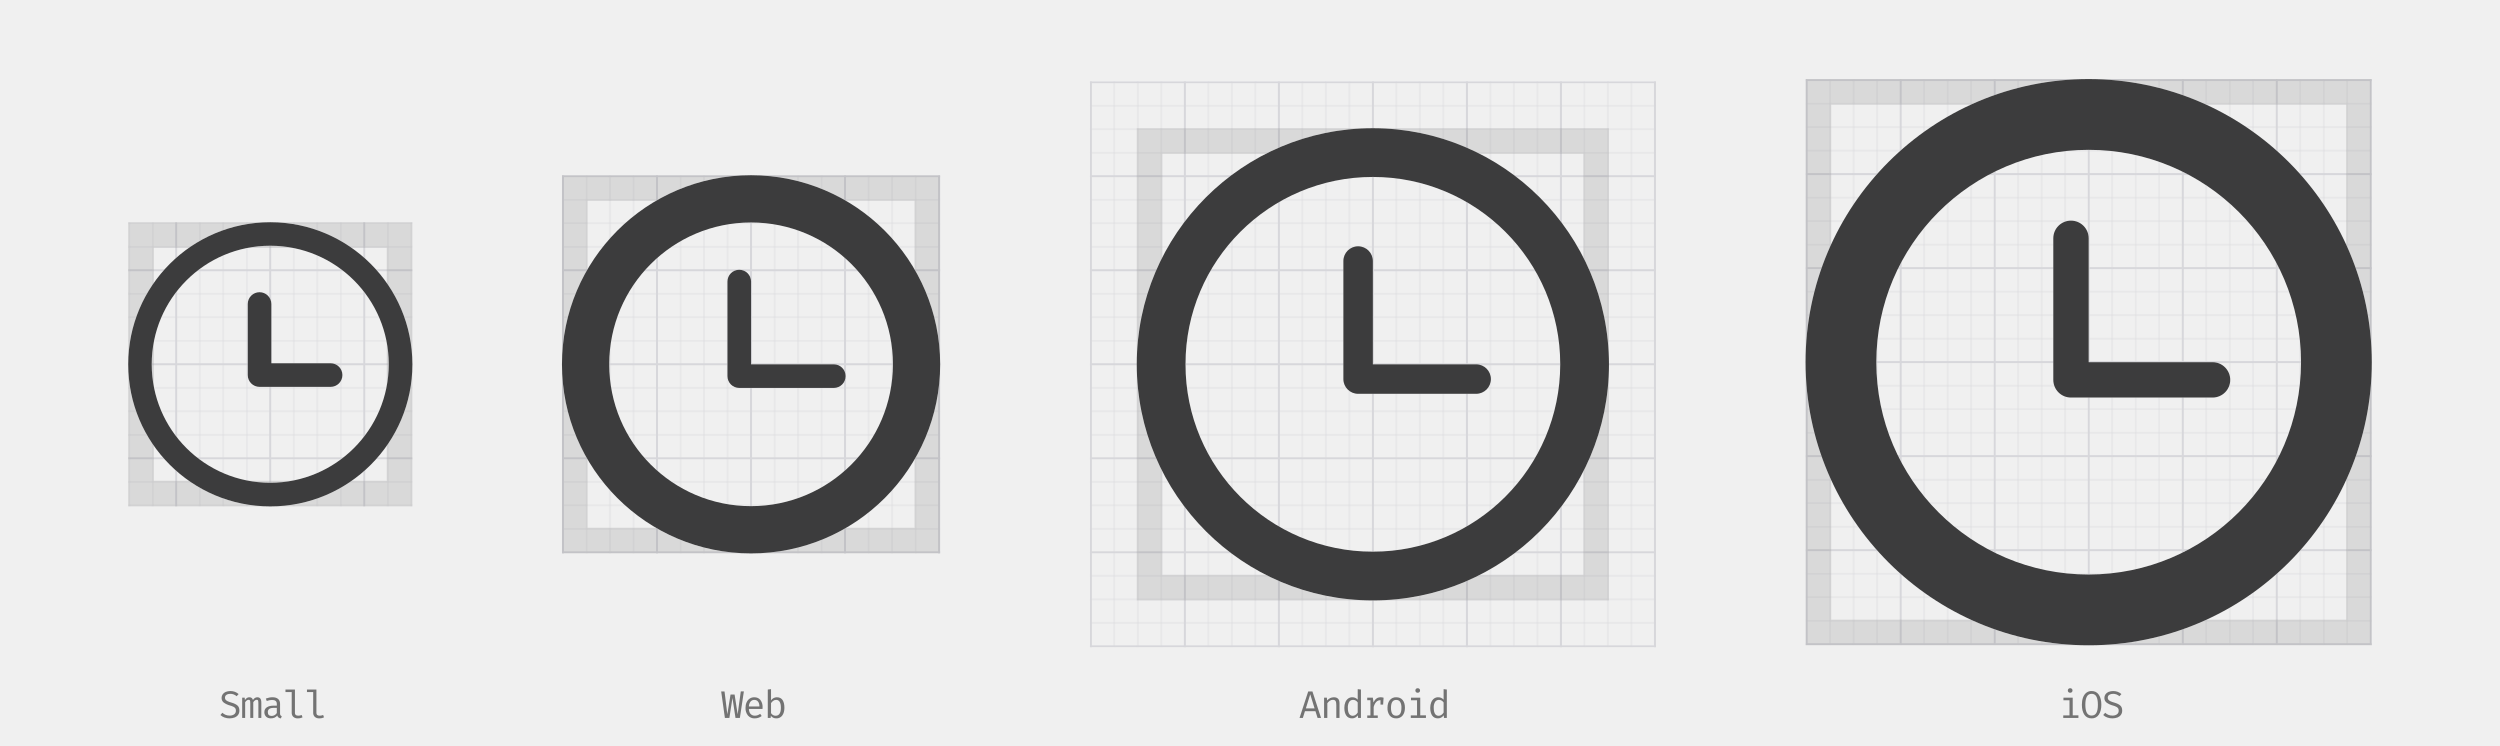
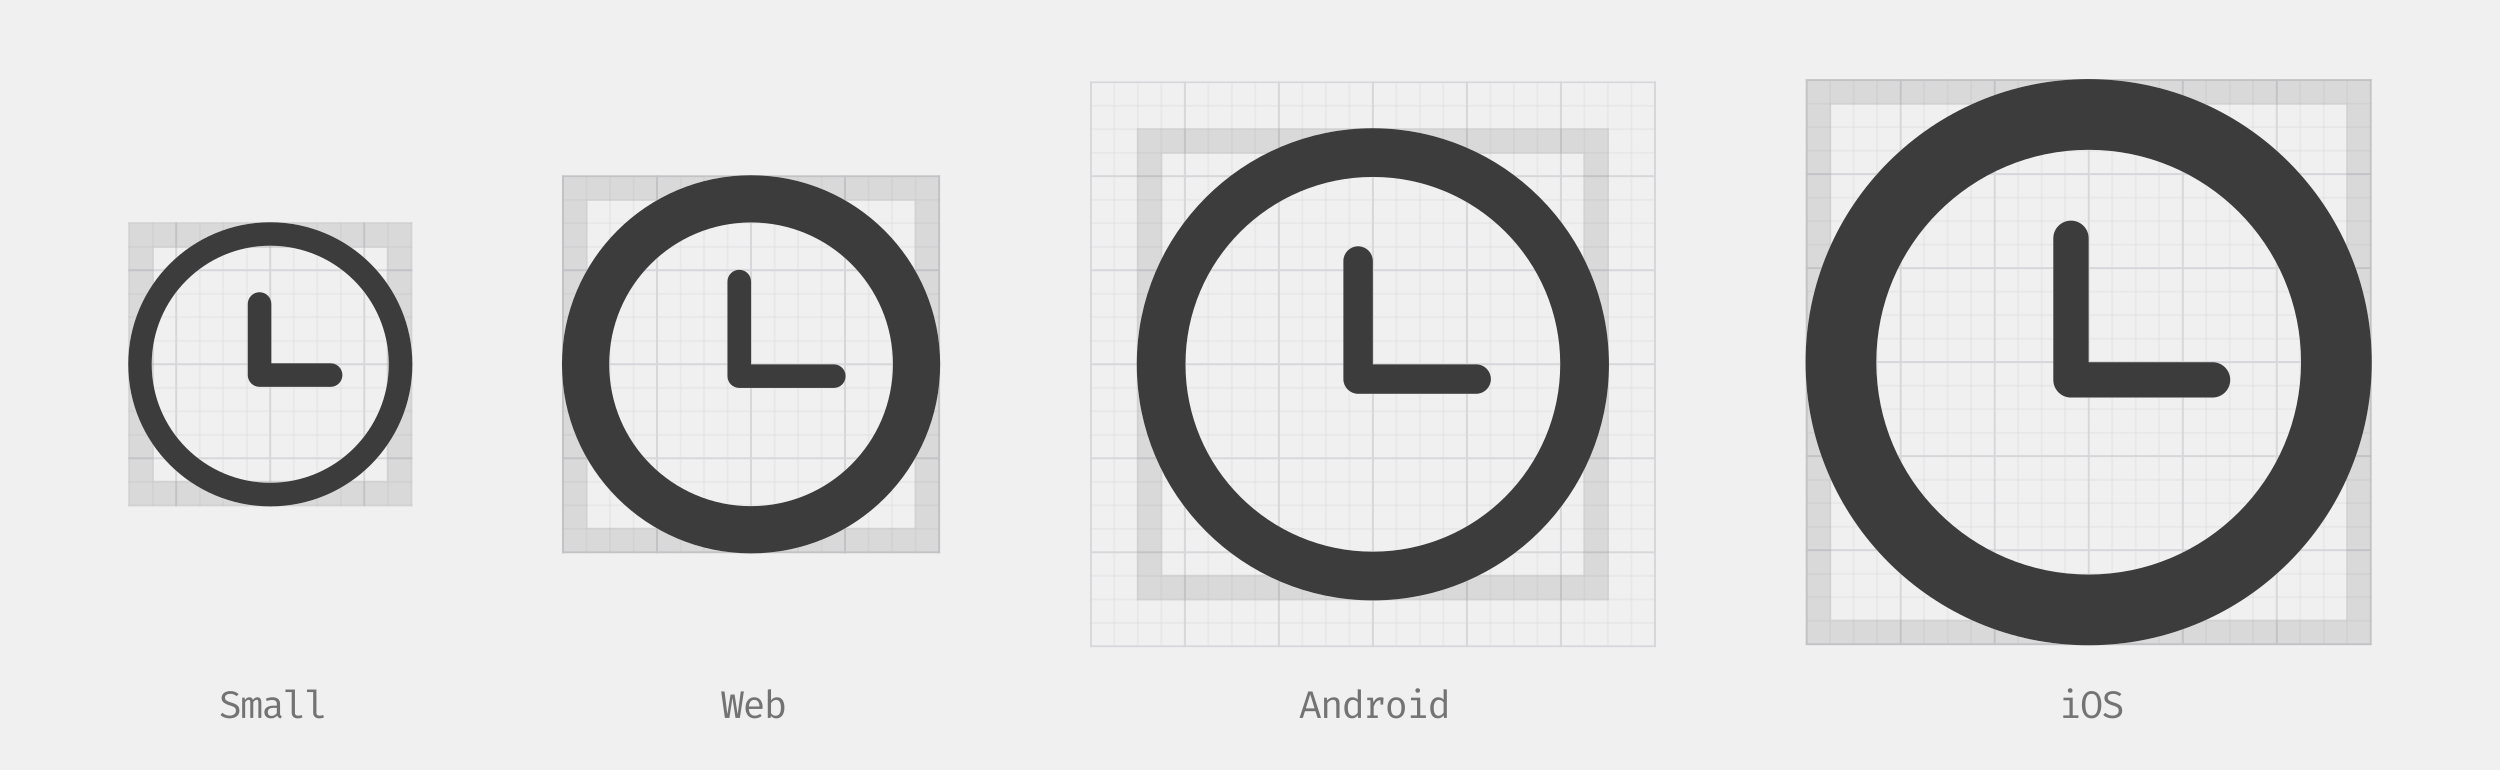
- <svg xmlns="http://www.w3.org/2000/svg" xmlns:xlink="http://www.w3.org/1999/xlink" viewBox="0 0 1170 349">
+ <svg xmlns="http://www.w3.org/2000/svg" xmlns:xlink="http://www.w3.org/1999/xlink" viewBox="0 0 1170 360">
  <defs>
    <polygon id="a" points="0 0 133 0 133 133 0 133" />
    <polygon id="c" points="0 0 265 0 265 265.201 0 265.201" />
    <polygon id="e" points="0 0 265 0 265 265.201 0 265.201" />
    <path id="g" d="M66.5 0A66.5 66.5 0 1 0 133 66.5 66.57 66.57 0 0 0 66.5 0zm-.03 121.94a55.47 55.47 0 1 1 55.47-55.47 55.53 55.53 0 0 1-55.47 55.47zM94.72 66H67V38.28a5.53 5.53 0 0 0-11.06 0v33.25a5.53 5.53 0 0 0 5.53 5.53h33.25a5.53 5.53 0 0 0 0-11.06z" />
    <polygon id="h" points="0 0 177 0 177 177 0 177" />
    <polygon id="j" points="0 0 265 0 265 265.201 0 265.201" />
    <polygon id="l" points="0 0 265 0 265 265.201 0 265.201" />
    <path id="n" d="M88.5 0A88.5 88.5 0 1 0 177 88.5 88.6 88.6 0 0 0 88.5 0zm0 154.88a66.38 66.38 0 1 1 66.38-66.38 66.45 66.45 0 0 1-66.38 66.38zm38.72-66.38H88.5V49.78a5.53 5.53 0 0 0-11.06 0v44.25a5.53 5.53 0 0 0 5.53 5.53h44.25a5.53 5.53 0 0 0 0-11.06z" />
    <polygon id="o" points="0 0 265 0 265 265 0 265" />
    <polygon id="q" points="0 0 265 0 265 265.201 0 265.201" />
    <polygon id="s" points="0 0 265 0 265 265.201 0 265.201" />
    <path id="u" d="M132.5 22C71.47 22 22 71.47 22 132.5S71.47 243 132.5 243 243 193.53 243 132.5c-.07-61-49.5-110.43-110.5-110.5zm0 198.19a87.69 87.69 0 1 1 87.69-87.69 87.79 87.79 0 0 1-87.69 87.69zm48.34-87.69H132.5V84.16a6.9 6.9 0 1 0-13.81 0v55.25a6.9 6.9 0 0 0 6.9 6.9h55.25a6.9 6.9 0 1 0 0-13.81z" />
    <polygon id="v" points="0 0 265 0 265 265 0 265" />
    <polygon id="x" points="0 0 265 0 265 265.201 0 265.201" />
    <polygon id="z" points="0 0 265 0 265 265 0 265" />
    <path id="B" d="M132.5 0C59.32 0 0 59.32 0 132.5S59.32 265 132.5 265 265 205.68 265 132.5C264.92 59.36 205.64.08 132.5 0zm0 231.88c-54.88 0-99.38-44.5-99.38-99.38 0-54.88 44.5-99.38 99.38-99.38 54.88 0 99.38 44.5 99.38 99.38-.07 54.86-44.52 99.31-99.38 99.38zm57.97-99.38H132.5V74.53a8.28 8.28 0 0 0-16.56 0v66.25c0 4.57 3.7 8.28 8.28 8.28h66.25a8.28 8.28 0 0 0 0-16.56z" />
  </defs>
  <g fill="none" fill-rule="evenodd">
    <g transform="translate(60 104)">
      <mask id="b" fill="white">
        <use xlink:href="#a" />
      </mask>
      <g mask="url(#b)">
        <g transform="translate(-22 -22)">
          <mask id="d" fill="white">
            <use xlink:href="#c" />
          </mask>
          <rect width="338" height="1" x="-1" fill="#D7D7DB" mask="url(#d)" />
          <rect width="338" height="1" x="-1" y="11" fill="#D7D7DB" mask="url(#d)" opacity=".3" />
          <rect width="338" height="1" x="-1" y="22" fill="#D7D7DB" mask="url(#d)" opacity=".3" />
          <rect width="338" height="1" x="-1" y="33" fill="#D7D7DB" mask="url(#d)" opacity=".3" />
          <rect width="338" height="1" x="-1" y="44" fill="#D7D7DB" mask="url(#d)" />
          <rect width="338" height="1" x="-1" y="55" fill="#D7D7DB" mask="url(#d)" opacity=".3" />
          <rect width="338" height="1" x="-1" y="66" fill="#D7D7DB" mask="url(#d)" opacity=".3" />
          <rect width="338" height="1" x="-1" y="77" fill="#D7D7DB" mask="url(#d)" opacity=".3" />
          <rect width="338" height="1" x="-1" y="88" fill="#D7D7DB" mask="url(#d)" />
          <rect width="338" height="1" x="-1" y="99" fill="#D7D7DB" mask="url(#d)" opacity=".3" />
          <rect width="338" height="1" x="-1" y="110" fill="#D7D7DB" mask="url(#d)" opacity=".3" />
          <rect width="338" height="1" x="-1" y="121" fill="#D7D7DB" mask="url(#d)" opacity=".3" />
          <rect width="338" height="1" x="-1" y="132" fill="#D7D7DB" mask="url(#d)" />
          <rect width="338" height="1" x="-1" y="143" fill="#D7D7DB" mask="url(#d)" opacity=".3" />
          <rect width="338" height="1" x="-1" y="154" fill="#D7D7DB" mask="url(#d)" opacity=".3" />
          <rect width="338" height="1" x="-1" y="165" fill="#D7D7DB" mask="url(#d)" opacity=".3" />
          <rect width="338" height="1" x="-1" y="176" fill="#D7D7DB" mask="url(#d)" />
        </g>
      </g>
      <g mask="url(#b)">
        <g transform="rotate(-90 110.5 132.5)">
          <mask id="f" fill="white">
            <use xlink:href="#e" />
          </mask>
          <rect width="338" height="1" x="-73" fill="#D7D7DB" mask="url(#f)" />
          <rect width="338" height="1" x="-73" y="11" fill="#D7D7DB" mask="url(#f)" opacity=".3" />
          <rect width="338" height="1" x="-73" y="22" fill="#D7D7DB" mask="url(#f)" opacity=".3" />
          <rect width="338" height="1" x="-73" y="33" fill="#D7D7DB" mask="url(#f)" opacity=".3" />
          <rect width="338" height="1" x="-73" y="44" fill="#D7D7DB" mask="url(#f)" />
          <rect width="338" height="1" x="-73" y="55" fill="#D7D7DB" mask="url(#f)" opacity=".3" />
          <rect width="338" height="1" x="-73" y="66" fill="#D7D7DB" mask="url(#f)" opacity=".3" />
          <rect width="338" height="1" x="-73" y="77" fill="#D7D7DB" mask="url(#f)" opacity=".3" />
          <rect width="338" height="1" x="-73" y="88" fill="#D7D7DB" mask="url(#f)" />
          <rect width="338" height="1" x="-73" y="99" fill="#D7D7DB" mask="url(#f)" opacity=".3" />
          <rect width="338" height="1" x="-73" y="110" fill="#D7D7DB" mask="url(#f)" opacity=".3" />
          <rect width="338" height="1" x="-73" y="121" fill="#D7D7DB" mask="url(#f)" opacity=".3" />
          <rect width="338" height="1" x="-73" y="132" fill="#D7D7DB" mask="url(#f)" />
          <rect width="338" height="1" x="-73" y="143" fill="#D7D7DB" mask="url(#f)" opacity=".3" />
          <rect width="338" height="1" x="-73" y="154" fill="#D7D7DB" mask="url(#f)" opacity=".3" />
          <rect width="338" height="1" x="-73" y="165" fill="#D7D7DB" mask="url(#f)" opacity=".3" />
          <rect width="338" height="1" x="-73" y="176" fill="#D7D7DB" mask="url(#f)" />
        </g>
      </g>
      <rect width="121" height="121" x="6" y="6" stroke="#0C0C0D" stroke-opacity=".1" stroke-width="12" />
      <g fill-rule="nonzero">
        <use fill="#FFFFFF" fill-rule="evenodd" xlink:href="#g" />
        <use fill="#0C0C0D" fill-opacity=".8" fill-rule="evenodd" xlink:href="#g" />
      </g>
    </g>
    <g transform="translate(263 82)">
      <mask id="i" fill="white">
        <use xlink:href="#h" />
      </mask>
      <g mask="url(#i)">
        <mask id="k" fill="white">
          <use xlink:href="#j" />
        </mask>
        <rect width="338" height="1" x="-1" fill="#D7D7DB" mask="url(#k)" />
        <rect width="338" height="1" x="-1" y="11" fill="#D7D7DB" mask="url(#k)" opacity=".3" />
        <rect width="338" height="1" x="-1" y="22" fill="#D7D7DB" mask="url(#k)" opacity=".3" />
        <rect width="338" height="1" x="-1" y="33" fill="#D7D7DB" mask="url(#k)" opacity=".3" />
        <rect width="338" height="1" x="-1" y="44" fill="#D7D7DB" mask="url(#k)" />
        <rect width="338" height="1" x="-1" y="55" fill="#D7D7DB" mask="url(#k)" opacity=".3" />
        <rect width="338" height="1" x="-1" y="66" fill="#D7D7DB" mask="url(#k)" opacity=".3" />
        <rect width="338" height="1" x="-1" y="77" fill="#D7D7DB" mask="url(#k)" opacity=".3" />
        <rect width="338" height="1" x="-1" y="88" fill="#D7D7DB" mask="url(#k)" />
        <rect width="338" height="1" x="-1" y="99" fill="#D7D7DB" mask="url(#k)" opacity=".3" />
        <rect width="338" height="1" x="-1" y="110" fill="#D7D7DB" mask="url(#k)" opacity=".3" />
        <rect width="338" height="1" x="-1" y="121" fill="#D7D7DB" mask="url(#k)" opacity=".3" />
        <rect width="338" height="1" x="-1" y="132" fill="#D7D7DB" mask="url(#k)" />
        <rect width="338" height="1" x="-1" y="143" fill="#D7D7DB" mask="url(#k)" opacity=".3" />
        <rect width="338" height="1" x="-1" y="154" fill="#D7D7DB" mask="url(#k)" opacity=".3" />
        <rect width="338" height="1" x="-1" y="165" fill="#D7D7DB" mask="url(#k)" opacity=".3" />
        <rect width="338" height="1" x="-1" y="176" fill="#D7D7DB" mask="url(#k)" />
      </g>
      <g mask="url(#i)">
        <g transform="matrix(0 -1 1 0 0 265)">
          <mask id="m" fill="white">
            <use xlink:href="#l" />
          </mask>
          <rect width="338" height="1" x="-73" fill="#D7D7DB" mask="url(#m)" />
          <rect width="338" height="1" x="-73" y="11" fill="#D7D7DB" mask="url(#m)" opacity=".3" />
          <rect width="338" height="1" x="-73" y="22" fill="#D7D7DB" mask="url(#m)" opacity=".3" />
          <rect width="338" height="1" x="-73" y="33" fill="#D7D7DB" mask="url(#m)" opacity=".3" />
          <rect width="338" height="1" x="-73" y="44" fill="#D7D7DB" mask="url(#m)" />
          <rect width="338" height="1" x="-73" y="55" fill="#D7D7DB" mask="url(#m)" opacity=".3" />
          <rect width="338" height="1" x="-73" y="66" fill="#D7D7DB" mask="url(#m)" opacity=".3" />
          <rect width="338" height="1" x="-73" y="77" fill="#D7D7DB" mask="url(#m)" opacity=".3" />
          <rect width="338" height="1" x="-73" y="88" fill="#D7D7DB" mask="url(#m)" />
          <rect width="338" height="1" x="-73" y="99" fill="#D7D7DB" mask="url(#m)" opacity=".3" />
          <rect width="338" height="1" x="-73" y="110" fill="#D7D7DB" mask="url(#m)" opacity=".3" />
          <rect width="338" height="1" x="-73" y="121" fill="#D7D7DB" mask="url(#m)" opacity=".3" />
          <rect width="338" height="1" x="-73" y="132" fill="#D7D7DB" mask="url(#m)" />
          <rect width="338" height="1" x="-73" y="143" fill="#D7D7DB" mask="url(#m)" opacity=".3" />
          <rect width="338" height="1" x="-73" y="154" fill="#D7D7DB" mask="url(#m)" opacity=".3" />
          <rect width="338" height="1" x="-73" y="165" fill="#D7D7DB" mask="url(#m)" opacity=".3" />
          <rect width="338" height="1" x="-73" y="176" fill="#D7D7DB" mask="url(#m)" />
        </g>
      </g>
      <rect width="165" height="165" x="6" y="6" stroke="#0C0C0D" stroke-opacity=".1" stroke-width="12" />
      <g fill-rule="nonzero">
        <use fill="#FFFFFF" fill-rule="evenodd" xlink:href="#n" />
        <use fill="#0C0C0D" fill-opacity=".8" fill-rule="evenodd" xlink:href="#n" />
      </g>
    </g>
    <g transform="translate(510 38)">
      <mask id="p" fill="white">
        <use xlink:href="#o" />
      </mask>
      <g mask="url(#p)">
        <mask id="r" fill="white">
          <use xlink:href="#q" />
        </mask>
        <rect width="338" height="1" x="-1" fill="#D7D7DB" mask="url(#r)" />
        <rect width="338" height="1" x="-1" y="11" fill="#D7D7DB" mask="url(#r)" opacity=".3" />
        <rect width="338" height="1" x="-1" y="22" fill="#D7D7DB" mask="url(#r)" opacity=".3" />
        <rect width="338" height="1" x="-1" y="33" fill="#D7D7DB" mask="url(#r)" opacity=".3" />
        <rect width="338" height="1" x="-1" y="44" fill="#D7D7DB" mask="url(#r)" />
        <rect width="338" height="1" x="-1" y="55" fill="#D7D7DB" mask="url(#r)" opacity=".3" />
        <rect width="338" height="1" x="-1" y="66" fill="#D7D7DB" mask="url(#r)" opacity=".3" />
        <rect width="338" height="1" x="-1" y="77" fill="#D7D7DB" mask="url(#r)" opacity=".3" />
        <rect width="338" height="1" x="-1" y="88" fill="#D7D7DB" mask="url(#r)" />
        <rect width="338" height="1" x="-1" y="99" fill="#D7D7DB" mask="url(#r)" opacity=".3" />
        <rect width="338" height="1" x="-1" y="110" fill="#D7D7DB" mask="url(#r)" opacity=".3" />
        <rect width="338" height="1" x="-1" y="121" fill="#D7D7DB" mask="url(#r)" opacity=".3" />
        <rect width="338" height="1" x="-1" y="132" fill="#D7D7DB" mask="url(#r)" />
        <rect width="338" height="1" x="-1" y="143" fill="#D7D7DB" mask="url(#r)" opacity=".3" />
        <rect width="338" height="1" x="-1" y="154" fill="#D7D7DB" mask="url(#r)" opacity=".3" />
        <rect width="338" height="1" x="-1" y="165" fill="#D7D7DB" mask="url(#r)" opacity=".3" />
        <rect width="338" height="1" x="-1" y="176" fill="#D7D7DB" mask="url(#r)" />
        <rect width="338" height="1" x="-1" y="187" fill="#D7D7DB" mask="url(#r)" opacity=".3" />
        <rect width="338" height="1" x="-1" y="198" fill="#D7D7DB" mask="url(#r)" opacity=".3" />
        <rect width="338" height="1" x="-1" y="209" fill="#D7D7DB" mask="url(#r)" opacity=".3" />
        <rect width="338" height="1" x="-1" y="220" fill="#D7D7DB" mask="url(#r)" />
        <rect width="338" height="1" x="-1" y="231" fill="#D7D7DB" mask="url(#r)" opacity=".3" />
        <rect width="338" height="1" x="-1" y="242" fill="#D7D7DB" mask="url(#r)" opacity=".3" />
        <rect width="338" height="1" x="-1" y="253" fill="#D7D7DB" mask="url(#r)" opacity=".3" />
        <rect width="338" height="1" x="-1" y="264" fill="#D7D7DB" mask="url(#r)" />
      </g>
      <g mask="url(#p)">
        <g transform="matrix(0 -1 1 0 0 265)">
          <mask id="t" fill="white">
            <use xlink:href="#s" />
          </mask>
          <rect width="338" height="1" x="-73" fill="#D7D7DB" mask="url(#t)" />
          <rect width="338" height="1" x="-73" y="11" fill="#D7D7DB" mask="url(#t)" opacity=".3" />
          <rect width="338" height="1" x="-73" y="22" fill="#D7D7DB" mask="url(#t)" opacity=".3" />
          <rect width="338" height="1" x="-73" y="33" fill="#D7D7DB" mask="url(#t)" opacity=".3" />
          <rect width="338" height="1" x="-73" y="44" fill="#D7D7DB" mask="url(#t)" />
          <rect width="338" height="1" x="-73" y="55" fill="#D7D7DB" mask="url(#t)" opacity=".3" />
          <rect width="338" height="1" x="-73" y="66" fill="#D7D7DB" mask="url(#t)" opacity=".3" />
          <rect width="338" height="1" x="-73" y="77" fill="#D7D7DB" mask="url(#t)" opacity=".3" />
          <rect width="338" height="1" x="-73" y="88" fill="#D7D7DB" mask="url(#t)" />
          <rect width="338" height="1" x="-73" y="99" fill="#D7D7DB" mask="url(#t)" opacity=".3" />
          <rect width="338" height="1" x="-73" y="110" fill="#D7D7DB" mask="url(#t)" opacity=".3" />
          <rect width="338" height="1" x="-73" y="121" fill="#D7D7DB" mask="url(#t)" opacity=".3" />
          <rect width="338" height="1" x="-73" y="132" fill="#D7D7DB" mask="url(#t)" />
          <rect width="338" height="1" x="-73" y="143" fill="#D7D7DB" mask="url(#t)" opacity=".3" />
          <rect width="338" height="1" x="-73" y="154" fill="#D7D7DB" mask="url(#t)" opacity=".3" />
          <rect width="338" height="1" x="-73" y="165" fill="#D7D7DB" mask="url(#t)" opacity=".3" />
          <rect width="338" height="1" x="-73" y="176" fill="#D7D7DB" mask="url(#t)" />
          <rect width="338" height="1" x="-73" y="187" fill="#D7D7DB" mask="url(#t)" opacity=".3" />
          <rect width="338" height="1" x="-73" y="198" fill="#D7D7DB" mask="url(#t)" opacity=".3" />
          <rect width="338" height="1" x="-73" y="209" fill="#D7D7DB" mask="url(#t)" opacity=".3" />
          <rect width="338" height="1" x="-73" y="220" fill="#D7D7DB" mask="url(#t)" />
          <rect width="338" height="1" x="-73" y="231" fill="#D7D7DB" mask="url(#t)" opacity=".3" />
          <rect width="338" height="1" x="-73" y="242" fill="#D7D7DB" mask="url(#t)" opacity=".3" />
          <rect width="338" height="1" x="-73" y="253" fill="#D7D7DB" mask="url(#t)" opacity=".3" />
          <rect width="338" height="1" x="-73" y="264" fill="#D7D7DB" mask="url(#t)" />
        </g>
      </g>
      <rect width="209" height="209" x="28" y="28" stroke="#0C0C0D" stroke-opacity=".1" stroke-width="12" />
      <g fill-rule="nonzero">
        <use fill="#FFFFFF" fill-rule="evenodd" xlink:href="#u" />
        <use fill="#0C0C0D" fill-opacity=".8" fill-rule="evenodd" xlink:href="#u" />
      </g>
    </g>
    <g transform="translate(845 37)">
      <mask id="w" fill="white">
        <use xlink:href="#v" />
      </mask>
      <g mask="url(#w)">
        <mask id="y" fill="white">
          <use xlink:href="#x" />
        </mask>
        <rect width="338" height="1" x="-1" fill="#D7D7DB" mask="url(#y)" />
        <rect width="338" height="1" x="-1" y="11" fill="#D7D7DB" mask="url(#y)" opacity=".3" />
        <rect width="338" height="1" x="-1" y="22" fill="#D7D7DB" mask="url(#y)" opacity=".3" />
        <rect width="338" height="1" x="-1" y="33" fill="#D7D7DB" mask="url(#y)" opacity=".3" />
        <rect width="338" height="1" x="-1" y="44" fill="#D7D7DB" mask="url(#y)" />
        <rect width="338" height="1" x="-1" y="55" fill="#D7D7DB" mask="url(#y)" opacity=".3" />
        <rect width="338" height="1" x="-1" y="66" fill="#D7D7DB" mask="url(#y)" opacity=".3" />
        <rect width="338" height="1" x="-1" y="77" fill="#D7D7DB" mask="url(#y)" opacity=".3" />
        <rect width="338" height="1" x="-1" y="88" fill="#D7D7DB" mask="url(#y)" />
        <rect width="338" height="1" x="-1" y="99" fill="#D7D7DB" mask="url(#y)" opacity=".3" />
        <rect width="338" height="1" x="-1" y="110" fill="#D7D7DB" mask="url(#y)" opacity=".3" />
        <rect width="338" height="1" x="-1" y="121" fill="#D7D7DB" mask="url(#y)" opacity=".3" />
        <rect width="338" height="1" x="-1" y="132" fill="#D7D7DB" mask="url(#y)" />
        <rect width="338" height="1" x="-1" y="143" fill="#D7D7DB" mask="url(#y)" opacity=".3" />
        <rect width="338" height="1" x="-1" y="154" fill="#D7D7DB" mask="url(#y)" opacity=".3" />
        <rect width="338" height="1" x="-1" y="165" fill="#D7D7DB" mask="url(#y)" opacity=".3" />
        <rect width="338" height="1" x="-1" y="176" fill="#D7D7DB" mask="url(#y)" />
        <rect width="338" height="1" x="-1" y="187" fill="#D7D7DB" mask="url(#y)" opacity=".3" />
        <rect width="338" height="1" x="-1" y="198" fill="#D7D7DB" mask="url(#y)" opacity=".3" />
        <rect width="338" height="1" x="-1" y="209" fill="#D7D7DB" mask="url(#y)" opacity=".3" />
        <rect width="338" height="1" x="-1" y="220" fill="#D7D7DB" mask="url(#y)" />
        <rect width="338" height="1" x="-1" y="231" fill="#D7D7DB" mask="url(#y)" opacity=".3" />
        <rect width="338" height="1" x="-1" y="242" fill="#D7D7DB" mask="url(#y)" opacity=".3" />
        <rect width="338" height="1" x="-1" y="253" fill="#D7D7DB" mask="url(#y)" opacity=".3" />
        <rect width="338" height="1" x="-1" y="264" fill="#D7D7DB" mask="url(#y)" />
      </g>
      <g mask="url(#w)">
        <g transform="matrix(0 -1 1 0 0 265)">
          <mask id="A" fill="white">
            <use xlink:href="#z" />
          </mask>
          <rect width="338" height="1" x="-73" fill="#D7D7DB" mask="url(#A)" />
          <rect width="338" height="1" x="-73" y="11" fill="#D7D7DB" mask="url(#A)" opacity=".3" />
          <rect width="338" height="1" x="-73" y="22" fill="#D7D7DB" mask="url(#A)" opacity=".3" />
          <rect width="338" height="1" x="-73" y="33" fill="#D7D7DB" mask="url(#A)" opacity=".3" />
          <rect width="338" height="1" x="-73" y="44" fill="#D7D7DB" mask="url(#A)" />
          <rect width="338" height="1" x="-73" y="55" fill="#D7D7DB" mask="url(#A)" opacity=".3" />
          <rect width="338" height="1" x="-73" y="66" fill="#D7D7DB" mask="url(#A)" opacity=".3" />
          <rect width="338" height="1" x="-73" y="77" fill="#D7D7DB" mask="url(#A)" opacity=".3" />
          <rect width="338" height="1" x="-73" y="88" fill="#D7D7DB" mask="url(#A)" />
          <rect width="338" height="1" x="-73" y="99" fill="#D7D7DB" mask="url(#A)" opacity=".3" />
          <rect width="338" height="1" x="-73" y="110" fill="#D7D7DB" mask="url(#A)" opacity=".3" />
          <rect width="338" height="1" x="-73" y="121" fill="#D7D7DB" mask="url(#A)" opacity=".3" />
          <rect width="338" height="1" x="-73" y="132" fill="#D7D7DB" mask="url(#A)" />
          <rect width="338" height="1" x="-73" y="143" fill="#D7D7DB" mask="url(#A)" opacity=".3" />
          <rect width="338" height="1" x="-73" y="154" fill="#D7D7DB" mask="url(#A)" opacity=".3" />
          <rect width="338" height="1" x="-73" y="165" fill="#D7D7DB" mask="url(#A)" opacity=".3" />
          <rect width="338" height="1" x="-73" y="176" fill="#D7D7DB" mask="url(#A)" />
          <rect width="338" height="1" x="-73" y="187" fill="#D7D7DB" mask="url(#A)" opacity=".3" />
          <rect width="338" height="1" x="-73" y="198" fill="#D7D7DB" mask="url(#A)" opacity=".3" />
          <rect width="338" height="1" x="-73" y="209" fill="#D7D7DB" mask="url(#A)" opacity=".3" />
          <rect width="338" height="1" x="-73" y="220" fill="#D7D7DB" mask="url(#A)" />
          <rect width="338" height="1" x="-73" y="231" fill="#D7D7DB" mask="url(#A)" opacity=".3" />
          <rect width="338" height="1" x="-73" y="242" fill="#D7D7DB" mask="url(#A)" opacity=".3" />
          <rect width="338" height="1" x="-73" y="253" fill="#D7D7DB" mask="url(#A)" opacity=".3" />
          <rect width="338" height="1" x="-73" y="264" fill="#D7D7DB" mask="url(#A)" />
        </g>
      </g>
      <rect width="253" height="253" x="6" y="6" stroke="#0C0C0D" stroke-opacity=".1" stroke-width="12" />
      <g fill-rule="nonzero">
        <use fill="#FFFFFF" fill-rule="evenodd" xlink:href="#B" />
        <use fill="#0C0C0D" fill-opacity=".8" fill-rule="evenodd" xlink:href="#B" />
      </g>
    </g>
    <path fill="#737373" d="M111.5 334.46c-.36.55-.88.97-1.56 1.28a7.1 7.1 0 0 1-4.89.05 5.4 5.4 0 0 1-1.9-1.16l.93-1.06c.46.43.97.76 1.53.99.55.23 1.2.34 1.91.34.82 0 1.5-.2 2.06-.6.55-.39.82-.96.82-1.7 0-.42-.07-.77-.23-1.05a2.04 2.04 0 0 0-.82-.73 8.2 8.2 0 0 0-1.65-.63 8.8 8.8 0 0 1-3-1.4 2.66 2.66 0 0 1-1-2.19c0-.6.17-1.16.51-1.65.34-.5.81-.87 1.42-1.14a6.22 6.22 0 0 1 4.28-.05c.64.24 1.23.6 1.77 1.06l-.94 1.01a4.38 4.38 0 0 0-2.96-1.12c-.73 0-1.32.16-1.79.47-.47.31-.7.77-.7 1.37 0 .36.1.67.29.92.2.25.5.48.95.7.45.22 1.07.44 1.88.67 1.16.33 2.06.77 2.69 1.31.63.54.94 1.34.94 2.41 0 .72-.18 1.35-.54 1.9zm10.3-7.58c.34.38.5 1.07.5 2.06V336h-1.38v-6.8c0-.66-.04-1.11-.13-1.34-.08-.24-.28-.36-.6-.36-.62 0-1.17.38-1.66 1.14V336h-1.4v-6.8c0-.66-.05-1.11-.13-1.34-.09-.24-.3-.36-.61-.36-.62 0-1.17.38-1.66 1.14V336h-1.39v-9.49h1.17l.11 1.12c.29-.42.6-.74.91-.97.32-.23.7-.34 1.14-.34.9 0 1.46.42 1.71 1.26.3-.41.6-.72.92-.94.33-.22.71-.32 1.17-.32.54 0 .98.18 1.32.56zm9.46 7.87c.12.17.32.3.6.39l-.39 1.08c-.92-.12-1.5-.57-1.72-1.35-.34.43-.76.76-1.27.99-.51.22-1.08.34-1.7.34-.95 0-1.7-.27-2.24-.8a2.82 2.82 0 0 1-.82-2.12c0-.97.38-1.72 1.14-2.25.76-.53 1.86-.79 3.29-.79h1.4v-.77c0-.68-.2-1.16-.58-1.45-.38-.3-.94-.44-1.67-.44-.72 0-1.54.16-2.47.48l-.41-1.15c1.12-.4 2.15-.6 3.11-.6 1.16 0 2.03.28 2.64.82.6.54.9 1.29.9 2.25v4.55c0 .37.07.64.19.82zm-2.76-.05c.42-.24.77-.57 1.05-.99v-2.43h-1.37c-1 0-1.73.17-2.18.5-.44.34-.66.84-.66 1.48 0 1.2.6 1.8 1.81 1.8.47 0 .92-.12 1.35-.36zm9.53-1.04c0 .85.52 1.28 1.57 1.28.5 0 1.02-.11 1.58-.33l.4 1.1a4.7 4.7 0 0 1-2.25.49 2.9 2.9 0 0 1-2.04-.7 2.46 2.46 0 0 1-.77-1.91v-9.69h-2.92v-1.2h4.43v10.96zm10.05 0c0 .85.52 1.28 1.57 1.28.5 0 1.02-.11 1.58-.33l.4 1.1a4.7 4.7 0 0 1-2.25.49 2.9 2.9 0 0 1-2.04-.7 2.46 2.46 0 0 1-.77-1.91v-9.69h-2.91v-1.2h4.42v10.96zM346.26 336h-2.05l-1.42-9.36-1.44 9.36h-2.1l-1.74-12.4h1.57l1.31 10.69 1.5-9.25h1.9l1.43 9.25 1.47-10.7h1.44L346.26 336zm5.04-1.85c.51.52 1.15.79 1.94.79.46 0 .9-.07 1.28-.2.4-.15.8-.36 1.25-.65l.7 1.01a5.35 5.35 0 0 1-3.24 1.1 3.97 3.97 0 0 1-3.19-1.34 5.35 5.35 0 0 1-1.14-3.6c0-.94.16-1.8.5-2.54.34-.75.82-1.34 1.44-1.77a3.77 3.77 0 0 1 2.18-.63c1.2 0 2.14.41 2.83 1.25a5.2 5.2 0 0 1 1.04 3.4c0 .28-.01.55-.04.82h-6.37c.04 1.04.31 1.83.82 2.36zm-.05-5.8a3.75 3.75 0 0 0-.77 2.29h4.93c0-1-.22-1.76-.65-2.29-.42-.53-1-.8-1.72-.8-.74 0-1.33.27-1.79.8zm12.3-2.03c1.22 0 2.11.43 2.69 1.3.57.86.86 2.07.86 3.63 0 1.49-.33 2.68-.99 3.59a3.23 3.23 0 0 1-2.77 1.36 3.1 3.1 0 0 1-2.57-1.19l-.11.99h-1.34v-13.3l1.52-.18v5.24a3.3 3.3 0 0 1 2.72-1.44zm1.27 7.72c.43-.63.64-1.56.64-2.8 0-1.22-.19-2.14-.56-2.76a1.84 1.84 0 0 0-1.69-.94c-.48 0-.92.14-1.32.43s-.75.65-1.05 1.08v4.7c.25.38.56.68.93.9.38.22.78.32 1.23.32.79 0 1.4-.3 1.82-.93zm245.9-1.2l-.99 3.16h-1.55l4.06-12.4h1.98l4.03 12.4h-1.62l-1-3.17h-4.9zm4.5-1.3l-2.03-6.61-2.05 6.6h4.08zm4.45-5.03h1.3l.13 1.34a3.98 3.98 0 0 1 3.13-1.53c1.78 0 2.66.93 2.66 2.8V336h-1.5v-5.76c0-.7-.05-1.25-.13-1.62a1.37 1.37 0 0 0-.46-.83c-.22-.18-.57-.27-1.04-.27-.52 0-1 .16-1.46.47-.45.31-.82.68-1.11 1.12V336h-1.52v-9.49zm17.25-3.81V336h-1.33l-.14-1.24c-.35.48-.75.84-1.2 1.08-.46.24-.95.36-1.48.36-1.2 0-2.1-.44-2.71-1.32-.6-.87-.91-2.08-.91-3.61 0-.95.15-1.8.45-2.55.3-.75.73-1.34 1.29-1.77a3.16 3.16 0 0 1 1.97-.63c1.04 0 1.9.37 2.55 1.13v-4.93l1.51.18zm-5.5 5.78a4.97 4.97 0 0 0-.63 2.79c0 1.22.2 2.15.58 2.78.4.63.96.94 1.7.94.9 0 1.68-.5 2.34-1.51v-4.72a2.8 2.8 0 0 0-.95-.9 2.41 2.41 0 0 0-1.2-.32c-.8 0-1.4.31-1.83.94zm16.1-1.97l-.22 3.23h-1.22v-2.04h-.1c-1.46 0-2.5 1.05-3.1 3.13v4h1.92V336h-4.93v-1.17h1.49v-7.15h-1.5v-1.17h2.63l.3 2.25c.38-.81.83-1.42 1.37-1.83.53-.41 1.2-.61 2.02-.61.39 0 .83.06 1.34.2zm8.94 1.13c.7.88 1.05 2.08 1.05 3.6 0 1.5-.36 2.7-1.07 3.6a3.62 3.62 0 0 1-3.02 1.36c-1.3 0-2.31-.44-3.02-1.32a5.6 5.6 0 0 1-1.06-3.61c0-1.5.36-2.7 1.07-3.6a3.65 3.65 0 0 1 3.03-1.35c1.31 0 2.32.44 3.02 1.32zm-4.87.84c-.4.6-.61 1.54-.61 2.79 0 1.24.2 2.17.6 2.78.4.6 1.02.9 1.84.9.83 0 1.45-.3 1.85-.9.4-.6.6-1.54.6-2.8a5.1 5.1 0 0 0-.6-2.78c-.4-.6-1.01-.91-1.83-.91-.83 0-1.44.3-1.85.92zm12.7-6.1c.2.2.3.46.3.77s-.1.56-.3.76c-.2.2-.48.3-.81.3-.33 0-.59-.1-.79-.3-.2-.2-.3-.45-.3-.76s.1-.57.3-.77c.2-.2.46-.3.78-.3.34 0 .61.1.81.3zm.4 12.41h2.65V336h-7.09v-1.2h2.92v-7.08h-2.83v-1.2h4.34v8.27zm12.43-12.1V336h-1.33l-.14-1.24c-.35.48-.75.84-1.2 1.08-.46.24-.95.36-1.48.36-1.2 0-2.1-.44-2.71-1.32-.6-.87-.91-2.08-.91-3.61 0-.95.15-1.8.45-2.55.3-.75.73-1.34 1.29-1.77a3.16 3.16 0 0 1 1.97-.63c1.04 0 1.9.37 2.55 1.13v-4.93l1.51.18zm-5.5 5.79a4.97 4.97 0 0 0-.63 2.79c0 1.22.2 2.15.58 2.78.4.63.96.94 1.7.94.9 0 1.68-.5 2.34-1.51v-4.72a2.8 2.8 0 0 0-.95-.9 2.41 2.41 0 0 0-1.2-.32c-.8 0-1.4.31-1.83.94zm298.01-6.1c.2.2.31.46.31.77s-.1.56-.3.76c-.2.2-.48.3-.81.3-.33 0-.59-.1-.79-.3-.2-.2-.3-.45-.3-.76s.1-.57.3-.77c.2-.2.46-.3.79-.3s.6.1.8.3zm.4 12.41h2.67V336h-7.1v-1.2h2.92v-7.08h-2.83v-1.2h4.34v8.27zm12.22-.34a3.83 3.83 0 0 1-3.38 1.75c-1.47 0-2.6-.57-3.38-1.71-.78-1.14-1.17-2.7-1.17-4.66 0-1.26.17-2.38.52-3.35.35-.97.87-1.73 1.55-2.27a3.89 3.89 0 0 1 2.49-.81c1.46 0 2.58.58 3.37 1.74.79 1.16 1.18 2.71 1.18 4.67 0 1.93-.4 3.48-1.18 4.64zm-1.14-8.46a2.36 2.36 0 0 0-2.24-1.28c-1.02 0-1.76.43-2.23 1.3-.47.85-.7 2.12-.7 3.82 0 1.68.24 2.94.71 3.79a2.37 2.37 0 0 0 2.23 1.26c1.02 0 1.76-.42 2.23-1.26.47-.85.7-2.12.7-3.81 0-1.7-.23-2.97-.7-3.82zm11.54 8.47c-.36.55-.88.97-1.56 1.28a7.1 7.1 0 0 1-4.89.05 5.4 5.4 0 0 1-1.9-1.16l.94-1.06c.45.43.96.76 1.52.99.55.23 1.2.34 1.91.34.82 0 1.5-.2 2.06-.6.55-.39.82-.96.82-1.7 0-.42-.07-.77-.23-1.05a2.04 2.04 0 0 0-.82-.73 8.2 8.2 0 0 0-1.65-.63 8.8 8.8 0 0 1-3-1.4 2.66 2.66 0 0 1-1-2.19c0-.6.17-1.16.51-1.65.34-.5.81-.87 1.42-1.14a6.22 6.22 0 0 1 4.27-.05c.65.24 1.24.6 1.78 1.06l-.94 1.01a4.38 4.38 0 0 0-2.97-1.12c-.72 0-1.3.16-1.78.47-.47.31-.7.77-.7 1.37 0 .36.1.67.29.92.2.25.5.48.95.7.45.22 1.07.44 1.88.67 1.16.33 2.06.77 2.69 1.31.63.54.94 1.34.94 2.41 0 .72-.18 1.35-.54 1.9z" />
  </g>
</svg>
